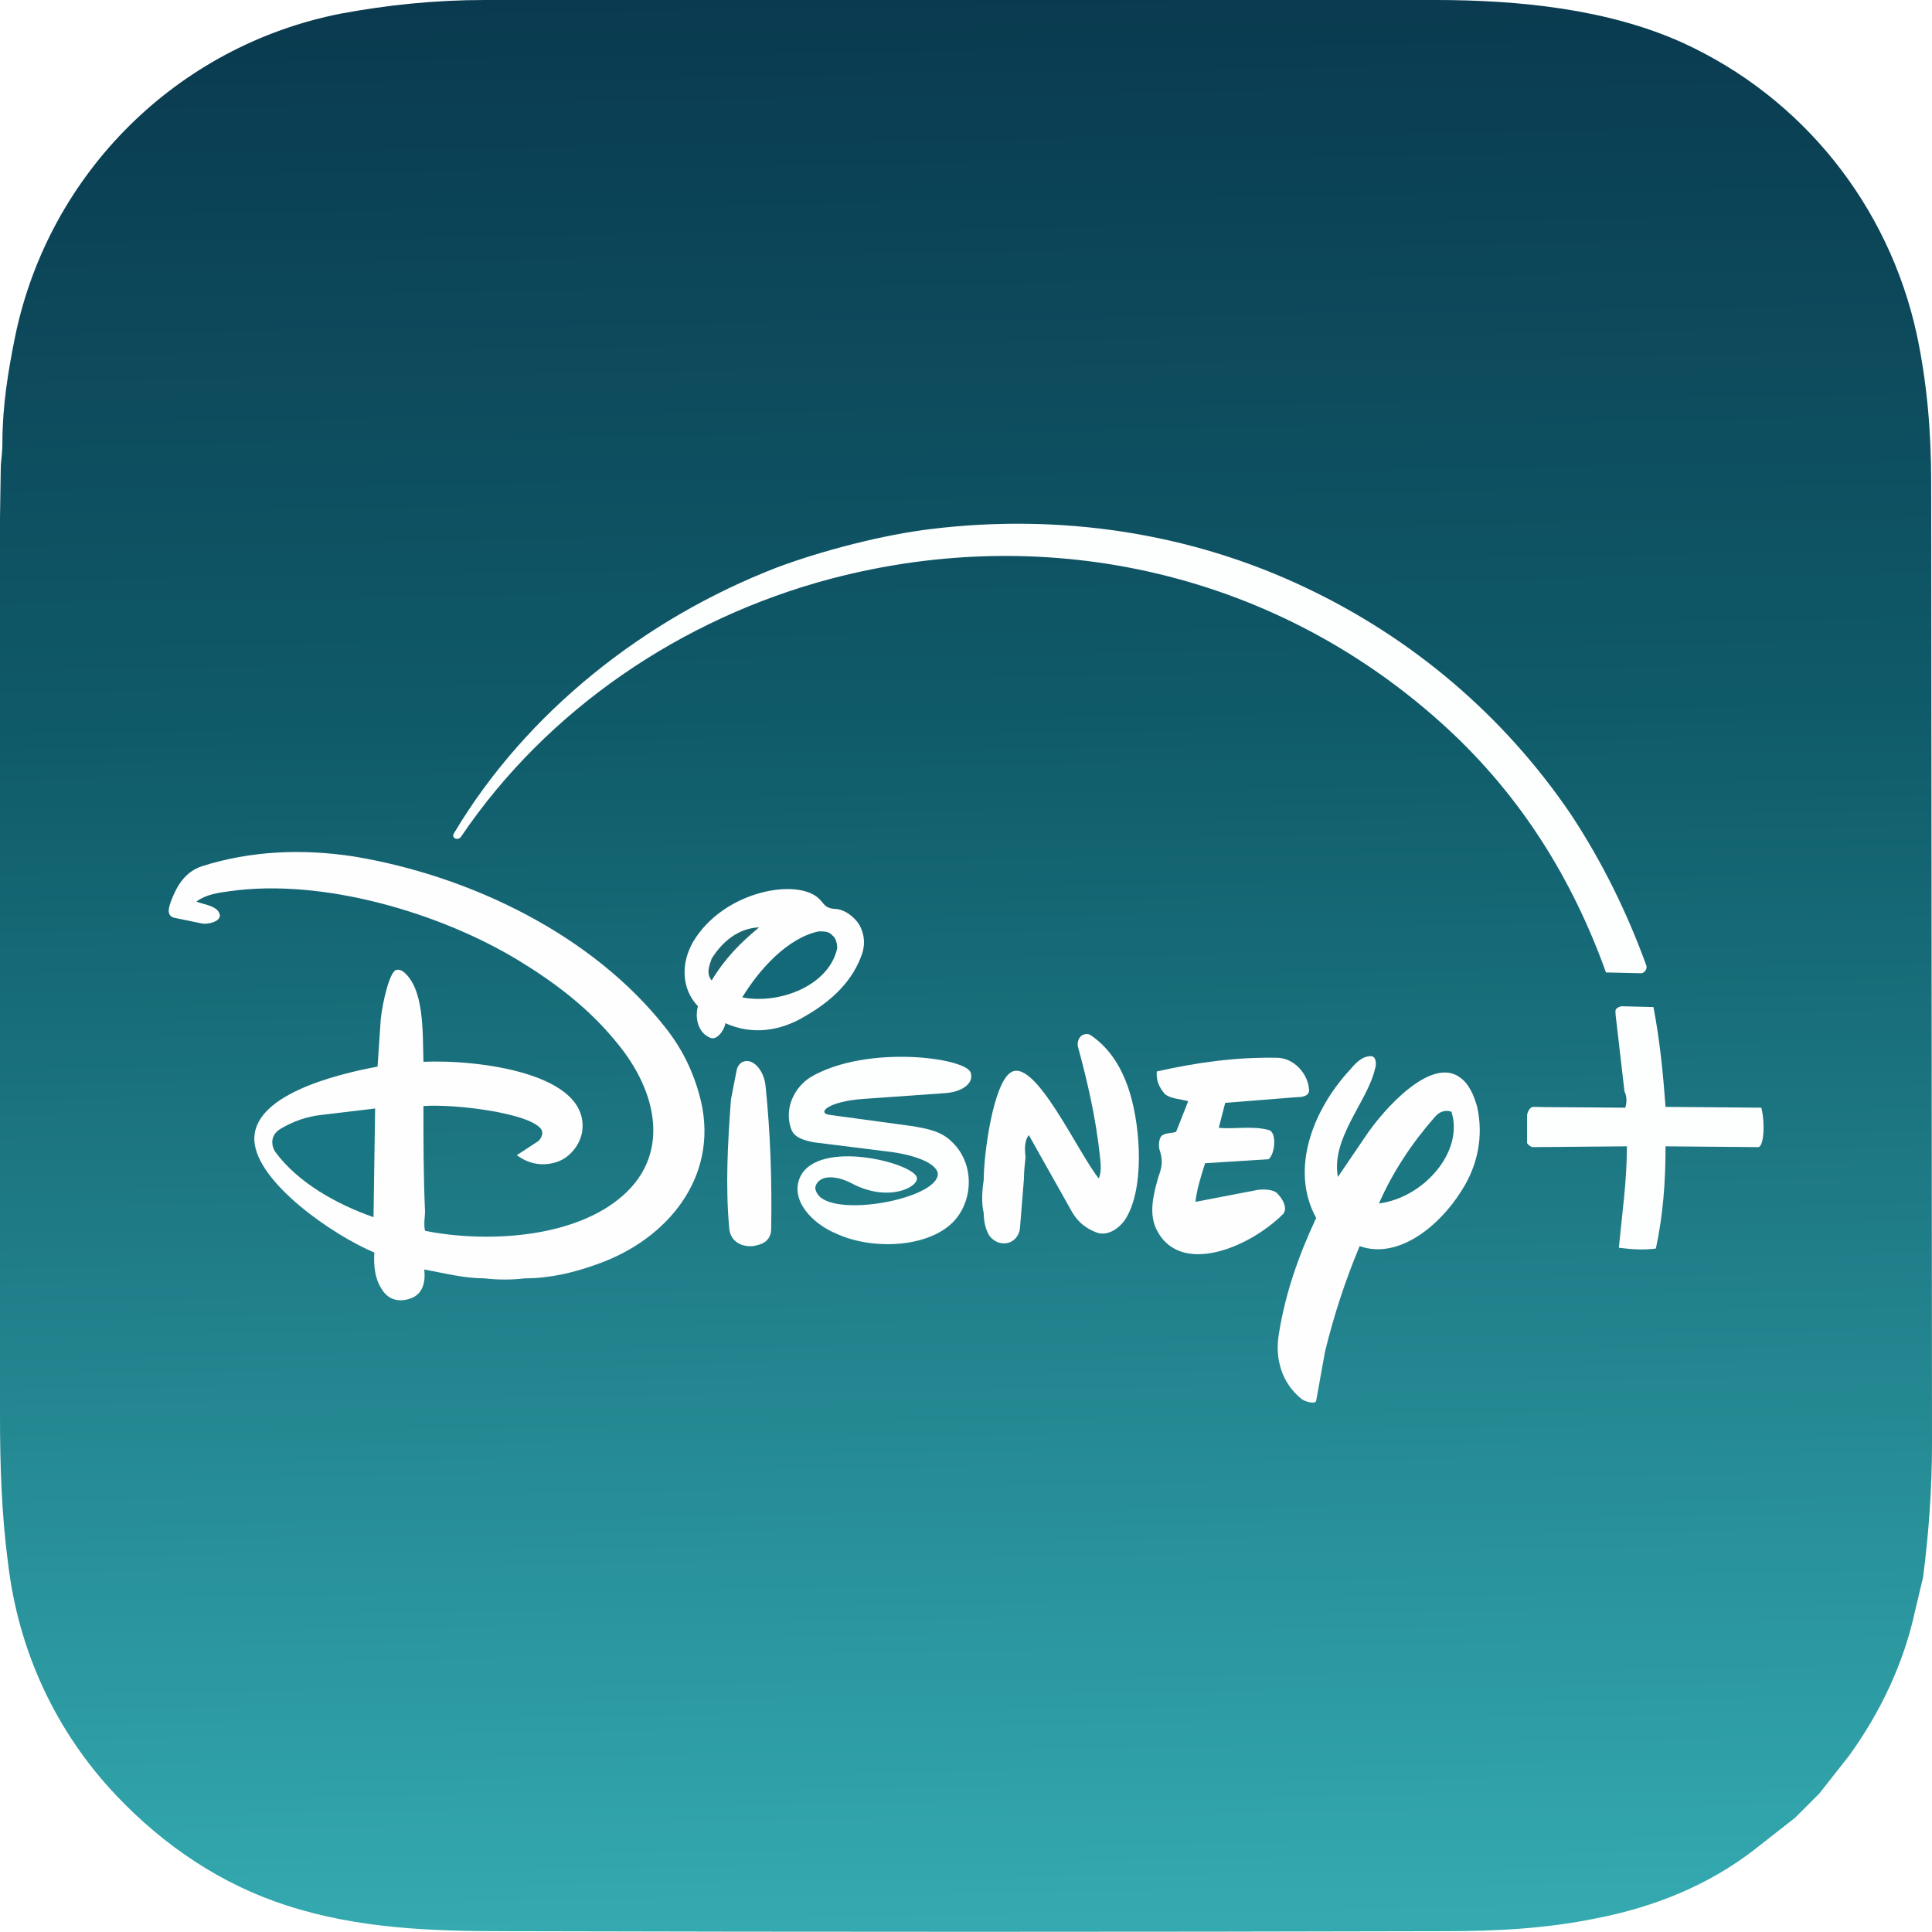
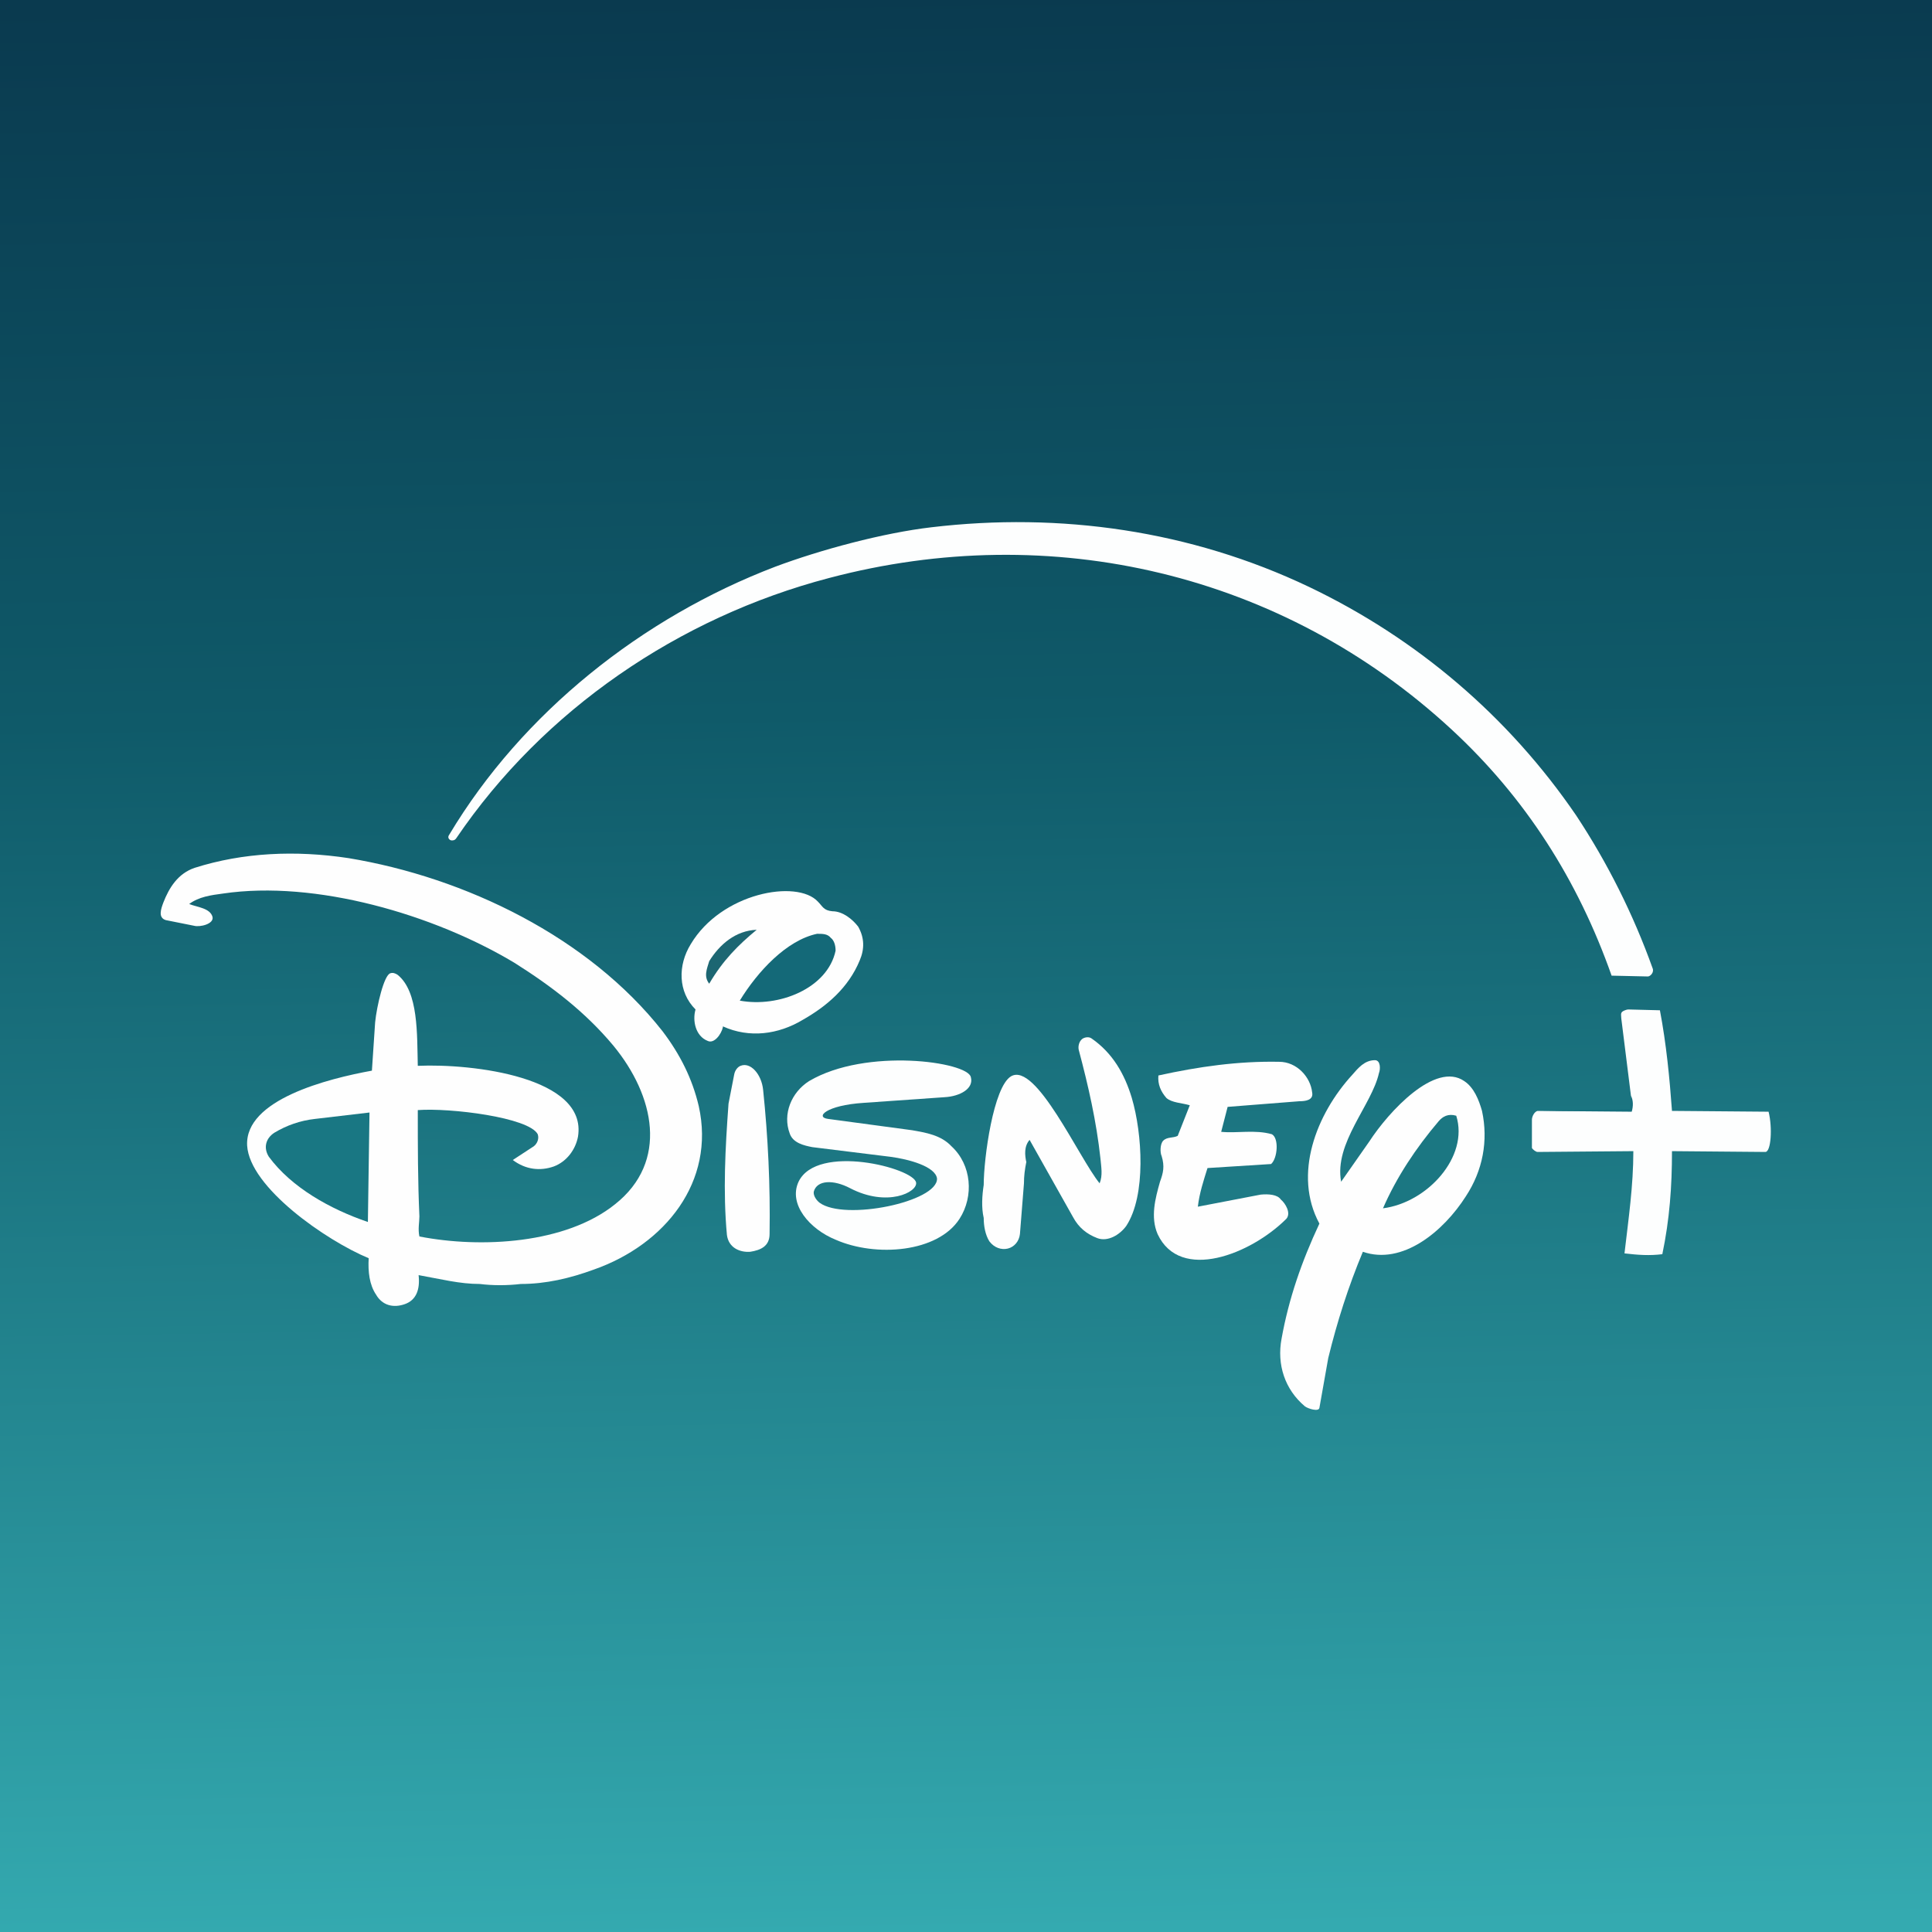
<svg xmlns="http://www.w3.org/2000/svg" viewBox="0 0 24 24" data-fullcolor="true">
  <defs>
    <linearGradient id="disneyplus-g0" x1="11.81" y1="-0.06" x2="12.19" y2="23.99" gradientUnits="userSpaceOnUse">
      <stop offset="0" stop-color="#0a3a4f" />
      <stop offset=".37" stop-color="#0f5a69" />
      <stop offset="1" stop-color="#34aab0" />
    </linearGradient>
  </defs>
-   <path fill="url(#disneyplus-g0)" stroke="none" d="M17.94 23.99C14.1 24 10.12 24 6.28 23.99 5.37 23.99 4.45 23.96 3.56 23.67 2.75 23.41 2.04 22.93 1.45 22.31 0.69 21.51 0.23 20.51 0.1 19.42 0.02 18.81 0 18.21 0 17.59L0 6.43 0.01 5.78C0.02 5.68 0.03 5.59 0.03 5.49 0.03 5.05 0.1 4.61 0.19 4.17 0.61 2.15 2.2 0.57 4.23 0.17 4.82 0.06 5.41 0 6.02 0L17.83 0C18.86 0 19.97 0.11 20.9 0.53 22.39 1.21 23.46 2.55 23.81 4.15 23.94 4.76 23.99 5.37 23.99 6L24 17.93C24 18.49 23.96 19.04 23.89 19.59L23.79 20.01C23.65 20.66 23.36 21.27 22.97 21.81L22.6 22.28 22.3 22.58 21.79 22.98C21.22 23.42 20.55 23.69 19.83 23.83 19.2 23.96 18.57 23.99 17.94 23.99Z" />
-   <path fill="#fdfefe" stroke="none" d="M9.94 14.62C10.17 14.14 11.36 14.45 11.39 14.63 11.41 14.75 11.03 14.94 10.58 14.7 10.37 14.59 10.17 14.6 10.13 14.74 10.12 14.78 10.15 14.84 10.2 14.88 10.51 15.11 11.66 14.87 11.65 14.58 11.63 14.43 11.3 14.34 11.07 14.31L10.11 14.19C10.01 14.17 9.87 14.14 9.83 14.03 9.74 13.79 9.85 13.52 10.07 13.38 10.77 12.97 12.02 13.14 12.06 13.33 12.1 13.47 11.93 13.57 11.73 13.58L10.74 13.65C10.28 13.68 10.14 13.83 10.31 13.85L11.34 13.99C11.51 14.02 11.69 14.05 11.82 14.18 12.07 14.41 12.1 14.8 11.92 15.08 11.66 15.49 10.89 15.55 10.4 15.33 10.08 15.2 9.81 14.9 9.94 14.62Z" />
-   <path fill="#fefefe" stroke="none" d="M15.63 14.78C15.73 14.77 15.84 14.78 15.88 14.84 15.93 14.89 16 15.01 15.94 15.08 15.51 15.51 14.64 15.86 14.36 15.26 14.27 15.06 14.33 14.83 14.39 14.62 14.43 14.51 14.45 14.43 14.41 14.3 14.39 14.26 14.39 14.15 14.43 14.11 14.48 14.07 14.55 14.08 14.61 14.06L14.76 13.68C14.66 13.65 14.54 13.65 14.47 13.59 14.4 13.51 14.36 13.42 14.37 13.31 14.86 13.2 15.35 13.13 15.86 13.14 16.07 13.14 16.24 13.33 16.26 13.52 16.28 13.62 16.17 13.63 16.1 13.63L15.22 13.7 15.14 14.01C15.34 14.03 15.56 13.98 15.77 14.04 15.86 14.08 15.84 14.33 15.76 14.4L14.97 14.45C14.92 14.61 14.87 14.76 14.85 14.93L15.63 14.78Z" />
-   <path fill="#fefefe" stroke="none" d="M9.58 15.26C9.58 15.41 9.48 15.46 9.35 15.48 9.22 15.49 9.08 15.43 9.06 15.27 9.01 14.74 9.04 14.2 9.08 13.66L9.15 13.3C9.16 13.24 9.2 13.2 9.23 13.19 9.35 13.14 9.49 13.29 9.51 13.49 9.57 14.07 9.59 14.66 9.58 15.26Z" />
-   <path fill="#fefefe" stroke="none" d="M12.74 14.37C12.73 14.47 12.72 14.55 12.72 14.64L12.67 15.26C12.66 15.35 12.6 15.42 12.52 15.44 12.44 15.46 12.35 15.43 12.29 15.35 12.24 15.27 12.22 15.16 12.22 15.07 12.19 14.94 12.2 14.79 12.22 14.66 12.22 14.33 12.34 13.45 12.56 13.32 12.86 13.14 13.39 14.32 13.65 14.64 13.69 14.54 13.67 14.44 13.66 14.33 13.61 13.88 13.51 13.44 13.39 13 13.38 12.95 13.4 12.9 13.42 12.88 13.44 12.85 13.51 12.83 13.55 12.86 13.8 13.03 13.95 13.29 14.04 13.59 14.17 14.03 14.22 14.79 13.97 15.16 13.89 15.27 13.75 15.36 13.62 15.31 13.49 15.26 13.39 15.18 13.32 15.06L12.78 14.1C12.72 14.18 12.73 14.29 12.74 14.38Z" />
-   <path fill="#fefefe" stroke="none" d="M6.52 15.88C6.36 15.9 6.18 15.9 6.02 15.88 5.77 15.88 5.54 15.82 5.27 15.77 5.29 15.95 5.24 16.08 5.1 16.13 4.96 16.18 4.82 16.15 4.74 16.01 4.66 15.89 4.64 15.73 4.65 15.56 4.13 15.34 3.19 14.69 3.16 14.17 3.13 13.61 4.15 13.35 4.69 13.25L4.73 12.66C4.75 12.46 4.84 12.07 4.92 12.05 4.95 12.04 4.98 12.05 5.01 12.07 5.27 12.28 5.25 12.81 5.26 13.19 5.93 13.16 7.35 13.33 7.23 14.07 7.2 14.22 7.09 14.37 6.93 14.43 6.76 14.49 6.58 14.47 6.42 14.35L6.68 14.18C6.72 14.15 6.75 14.09 6.73 14.04 6.62 13.83 5.65 13.71 5.26 13.74 5.26 14.18 5.26 14.61 5.28 15.05 5.28 15.12 5.26 15.2 5.28 15.29 6.04 15.44 7.08 15.38 7.68 14.9 8.35 14.37 8.17 13.56 7.66 12.95 7.32 12.53 6.9 12.21 6.44 11.93 5.45 11.33 4 10.91 2.86 11.07 2.71 11.09 2.56 11.11 2.44 11.2 2.54 11.24 2.7 11.25 2.73 11.36 2.75 11.45 2.57 11.49 2.5 11.47L2.16 11.4C2.06 11.37 2.1 11.26 2.13 11.18 2.2 11 2.3 10.83 2.51 10.76 3.11 10.57 3.75 10.54 4.4 10.64 5.84 10.88 7.36 11.61 8.27 12.77 8.49 13.05 8.63 13.35 8.71 13.69 8.92 14.62 8.3 15.39 7.43 15.7 7.13 15.81 6.83 15.88 6.52 15.88Z" />
-   <path fill="#197783" stroke="none" d="M4.64 15.12C4.18 14.96 3.7 14.69 3.42 14.31 3.35 14.2 3.38 14.08 3.49 14.02 3.64 13.93 3.81 13.87 3.99 13.85L4.66 13.77 4.64 15.12Z" />
-   <path fill="#fdfefe" stroke="none" d="M17.98 9.05C15.9 7.13 13.05 6.47 10.32 7.19 8.47 7.68 6.8 8.81 5.73 10.39 5.71 10.42 5.69 10.42 5.67 10.42 5.65 10.42 5.61 10.39 5.64 10.35 6.54 8.84 8.02 7.68 9.65 7.05 10.21 6.84 10.98 6.64 11.58 6.57 13.16 6.38 14.77 6.61 16.22 7.3 17.55 7.93 18.68 8.89 19.51 10.11 19.9 10.7 20.21 11.33 20.45 11.99 20.47 12.04 20.42 12.09 20.39 12.09L19.95 12.08C19.53 10.91 18.89 9.89 17.98 9.05Z" />
-   <path fill="#fdfefe" stroke="none" d="M21.84 14.25L20.69 14.24C20.69 14.68 20.66 15.09 20.57 15.51 20.41 15.53 20.27 15.52 20.11 15.5 20.15 15.08 20.21 14.67 20.21 14.24L19.04 14.25C19.02 14.25 18.98 14.22 18.97 14.2L18.97 13.86C18.97 13.82 19 13.76 19.04 13.75L20.18 13.75C20.19 13.69 20.19 13.62 20.18 13.56L20.07 12.61C20.07 12.58 20.06 12.55 20.08 12.53 20.09 12.52 20.12 12.5 20.15 12.5L20.54 12.51C20.62 12.93 20.66 13.34 20.69 13.75L21.88 13.76C21.93 13.96 21.91 14.25 21.84 14.25Z" />
-   <path fill="#156f7d" stroke="none" d="M19.04 13.75L20.17 13.73 20.18 13.56C20.21 13.62 20.21 13.69 20.19 13.76L19.04 13.75Z" />
-   <path fill="#fefefe" stroke="none" d="M18.15 14.8C17.88 15.23 17.37 15.65 16.89 15.48 16.71 15.91 16.57 16.34 16.46 16.79L16.35 17.4C16.34 17.45 16.21 17.41 16.17 17.38 15.92 17.18 15.83 16.87 15.89 16.55 15.97 16.06 16.13 15.6 16.35 15.13 16.02 14.53 16.31 13.79 16.76 13.3 16.83 13.22 16.91 13.12 17.03 13.12 17.1 13.12 17.1 13.23 17.08 13.28 16.99 13.68 16.53 14.14 16.62 14.62L16.96 14.12C17.2 13.76 17.78 13.13 18.13 13.38 18.25 13.46 18.31 13.61 18.35 13.75 18.43 14.11 18.36 14.48 18.15 14.8Z" />
-   <path fill="#1b7782" stroke="none" d="M18.03 13.81C18.19 14.31 17.68 14.88 17.13 14.95 17.3 14.56 17.54 14.2 17.82 13.88 17.87 13.82 17.94 13.78 18.03 13.81Z" />
-   <path fill="#fefefe" stroke="none" d="M9.01 12.72C8.99 12.81 8.9 12.93 8.82 12.89 8.67 12.83 8.63 12.64 8.67 12.5 8.46 12.28 8.46 11.96 8.61 11.7 8.99 11.06 9.92 10.9 10.18 11.17 10.24 11.23 10.25 11.28 10.36 11.29 10.49 11.29 10.61 11.39 10.67 11.48 10.75 11.62 10.75 11.76 10.69 11.9 10.56 12.23 10.29 12.46 9.99 12.63 9.69 12.81 9.34 12.86 9.01 12.71Z" />
-   <path fill="#146978" stroke="none" d="M10.4 11.78C10.3 12.24 9.69 12.48 9.22 12.39 9.44 12.03 9.79 11.65 10.17 11.57 10.24 11.57 10.3 11.57 10.34 11.62 10.38 11.65 10.4 11.71 10.4 11.78Z" />
-   <path fill="#1c6672" stroke="none" d="M8.84 12.18C8.77 12.09 8.81 12 8.84 11.91 8.97 11.7 9.17 11.53 9.43 11.52 9.2 11.71 9.01 11.9 8.84 12.18Z" />
+   <rect width="24" height="24" fill="url(#disneyplus-g0)" stroke="none" />
+   <path fill="#fdfefe" stroke="none" d="M9.92 14.68C10.15 14.2 11.35 14.51 11.38 14.69 11.4 14.81 11.02 15 10.56 14.76 10.35 14.65 10.15 14.66 10.11 14.8 10.1 14.84 10.13 14.9 10.18 14.94 10.49 15.17 11.65 14.93 11.64 14.64 11.62 14.49 11.29 14.4 11.06 14.37L10.09 14.25C9.99 14.23 9.85 14.2 9.81 14.08 9.72 13.84 9.83 13.57 10.05 13.43 10.76 13.01 12.02 13.19 12.06 13.38 12.1 13.52 11.93 13.62 11.73 13.63L10.73 13.7C10.26 13.73 10.12 13.88 10.29 13.9L11.33 14.04C11.5 14.07 11.69 14.1 11.82 14.24 12.07 14.47 12.1 14.86 11.92 15.14 11.65 15.56 10.88 15.62 10.38 15.4 10.06 15.27 9.79 14.96 9.92 14.68Z" />
+   <path fill="#fefefe" stroke="none" d="M15.66 14.84C15.76 14.83 15.87 14.84 15.91 14.9 15.97 14.95 16.04 15.07 15.98 15.14 15.54 15.58 14.66 15.93 14.38 15.33 14.29 15.12 14.35 14.89 14.41 14.68 14.45 14.57 14.47 14.49 14.43 14.36 14.41 14.32 14.41 14.21 14.45 14.17 14.5 14.12 14.57 14.14 14.63 14.11L14.78 13.73C14.68 13.7 14.56 13.7 14.49 13.64 14.42 13.56 14.38 13.47 14.39 13.36 14.89 13.25 15.38 13.18 15.89 13.19 16.11 13.19 16.28 13.38 16.3 13.57 16.32 13.67 16.21 13.68 16.14 13.68L15.25 13.75 15.17 14.06C15.37 14.08 15.59 14.03 15.8 14.09 15.89 14.14 15.87 14.39 15.79 14.46L15 14.51C14.95 14.67 14.9 14.82 14.88 14.99L15.66 14.84Z" />
+   <path fill="#fefefe" stroke="none" d="M9.56 15.33C9.56 15.48 9.45 15.53 9.32 15.55 9.19 15.56 9.05 15.5 9.03 15.34 8.98 14.8 9.01 14.26 9.05 13.71L9.12 13.35C9.13 13.29 9.17 13.25 9.2 13.24 9.32 13.19 9.46 13.34 9.48 13.54 9.54 14.12 9.57 14.72 9.56 15.33Z" />
+   <path fill="#fefefe" stroke="none" d="M12.75 14.43C12.73 14.53 12.72 14.61 12.72 14.7L12.67 15.33C12.66 15.42 12.6 15.49 12.52 15.51 12.44 15.53 12.35 15.5 12.29 15.42 12.24 15.34 12.22 15.23 12.22 15.13 12.19 15 12.2 14.85 12.22 14.72 12.22 14.39 12.34 13.5 12.56 13.37 12.87 13.19 13.4 14.38 13.66 14.7 13.7 14.6 13.68 14.5 13.67 14.39 13.62 13.93 13.52 13.49 13.4 13.04 13.39 12.99 13.41 12.94 13.43 12.92 13.45 12.89 13.52 12.87 13.56 12.9 13.82 13.08 13.97 13.34 14.06 13.64 14.19 14.08 14.24 14.85 13.99 15.23 13.91 15.34 13.76 15.43 13.63 15.38 13.5 15.33 13.4 15.25 13.33 15.12L12.79 14.16C12.72 14.24 12.73 14.35 12.75 14.44Z" />
+   <path fill="#fefefe" stroke="none" d="M6.47 15.95C6.3 15.97 6.12 15.97 5.96 15.95 5.71 15.95 5.48 15.89 5.2 15.84 5.22 16.02 5.17 16.15 5.03 16.2 4.89 16.25 4.75 16.22 4.67 16.08 4.59 15.96 4.57 15.8 4.58 15.63 4.05 15.41 3.1 14.75 3.07 14.23 3.04 13.66 4.07 13.4 4.62 13.3L4.66 12.7C4.68 12.5 4.77 12.11 4.85 12.09 4.88 12.08 4.91 12.09 4.94 12.11 5.2 12.32 5.18 12.85 5.19 13.24 5.87 13.21 7.3 13.38 7.18 14.12 7.15 14.28 7.04 14.43 6.88 14.49 6.71 14.55 6.53 14.53 6.37 14.41L6.63 14.24C6.67 14.21 6.7 14.15 6.68 14.09 6.57 13.88 5.59 13.76 5.19 13.79 5.19 14.24 5.19 14.67 5.21 15.11 5.21 15.18 5.19 15.27 5.21 15.36 5.98 15.51 7.03 15.45 7.64 14.96 8.31 14.43 8.13 13.61 7.62 12.99 7.27 12.57 6.85 12.25 6.39 11.96 5.39 11.36 3.92 10.93 2.77 11.1 2.62 11.12 2.47 11.14 2.35 11.23 2.45 11.27 2.61 11.28 2.64 11.39 2.66 11.48 2.48 11.52 2.41 11.5L2.06 11.43C1.96 11.4 2 11.29 2.03 11.21 2.1 11.03 2.21 10.85 2.42 10.78 3.02 10.59 3.67 10.56 4.33 10.66 5.78 10.9 7.31 11.64 8.23 12.81 8.45 13.1 8.6 13.4 8.68 13.74 8.89 14.68 8.26 15.46 7.38 15.77 7.08 15.88 6.78 15.95 6.47 15.95Z" />
+   <path fill="#197783" stroke="none" d="M4.57 15.18C4.1 15.02 3.62 14.75 3.34 14.37 3.27 14.26 3.3 14.14 3.41 14.07 3.56 13.98 3.73 13.92 3.91 13.9L4.59 13.82 4.57 15.18Z" />
+   <path fill="#fdfefe" stroke="none" d="M18.03 9.06C15.93 7.12 13.06 6.45 10.3 7.18 8.43 7.67 6.75 8.82 5.67 10.41 5.65 10.44 5.63 10.44 5.61 10.44 5.59 10.44 5.55 10.41 5.58 10.37 6.49 8.85 7.98 7.67 9.63 7.04 10.19 6.83 10.97 6.62 11.57 6.55 13.17 6.36 14.79 6.59 16.26 7.29 17.6 7.93 18.74 8.9 19.58 10.13 19.97 10.72 20.29 11.36 20.53 12.03 20.55 12.08 20.5 12.13 20.47 12.13L20.02 12.12C19.6 10.93 18.95 9.91 18.03 9.06Z" />
+   <path fill="#fdfefe" stroke="none" d="M21.93 14.31L20.77 14.3C20.77 14.74 20.74 15.15 20.65 15.58 20.49 15.6 20.35 15.59 20.18 15.57 20.23 15.14 20.29 14.73 20.29 14.3L19.1 14.31C19.08 14.31 19.04 14.28 19.03 14.26L19.03 13.91C19.03 13.87 19.06 13.81 19.1 13.8L20.26 13.8C20.27 13.74 20.27 13.67 20.26 13.61L20.14 12.65C20.14 12.62 20.13 12.59 20.15 12.57 20.16 12.56 20.2 12.54 20.23 12.54L20.62 12.55C20.7 12.97 20.74 13.39 20.77 13.8L21.97 13.81C22.02 14.01 22 14.31 21.93 14.31Z" />
+   <path fill="#156f7d" stroke="none" d="M19.1 13.8L20.25 13.78 20.26 13.61C20.29 13.67 20.29 13.74 20.27 13.81L19.1 13.8Z" />
+   <path fill="#fefefe" stroke="none" d="M18.21 14.86C17.93 15.3 17.42 15.72 16.93 15.55 16.75 15.98 16.61 16.42 16.5 16.87L16.39 17.49C16.38 17.54 16.25 17.5 16.21 17.47 15.96 17.26 15.86 16.95 15.92 16.63 16.01 16.13 16.17 15.67 16.39 15.2 16.06 14.59 16.35 13.84 16.8 13.35 16.87 13.27 16.95 13.17 17.08 13.17 17.15 13.17 17.15 13.28 17.13 13.33 17.04 13.73 16.57 14.2 16.66 14.68L17.01 14.18C17.25 13.81 17.83 13.18 18.19 13.43 18.31 13.51 18.37 13.66 18.41 13.8 18.49 14.17 18.42 14.54 18.21 14.86Z" />
+   <path fill="#1b7782" stroke="none" d="M18.09 13.86C18.25 14.37 17.73 14.94 17.18 15.01 17.35 14.62 17.59 14.26 17.87 13.93 17.92 13.87 17.99 13.83 18.09 13.86Z" />
+   <path fill="#fefefe" stroke="none" d="M8.98 12.76C8.96 12.85 8.87 12.97 8.79 12.93 8.64 12.87 8.6 12.68 8.64 12.54 8.42 12.32 8.42 11.99 8.58 11.73 8.96 11.09 9.9 10.92 10.16 11.2 10.22 11.26 10.23 11.31 10.34 11.32 10.47 11.32 10.59 11.42 10.66 11.51 10.74 11.65 10.74 11.79 10.68 11.93 10.54 12.27 10.27 12.5 9.97 12.67 9.67 12.85 9.31 12.9 8.98 12.75Z" />
+   <path fill="#146978" stroke="none" d="M10.38 11.81C10.28 12.28 9.67 12.52 9.19 12.43 9.41 12.07 9.77 11.68 10.15 11.6 10.22 11.6 10.28 11.6 10.32 11.65 10.36 11.68 10.38 11.74 10.38 11.81Z" />
+   <path fill="#1c6672" stroke="none" d="M8.81 12.22C8.74 12.13 8.78 12.04 8.81 11.94 8.94 11.73 9.14 11.56 9.4 11.55 9.17 11.74 8.98 11.93 8.81 12.22Z" />
</svg>
